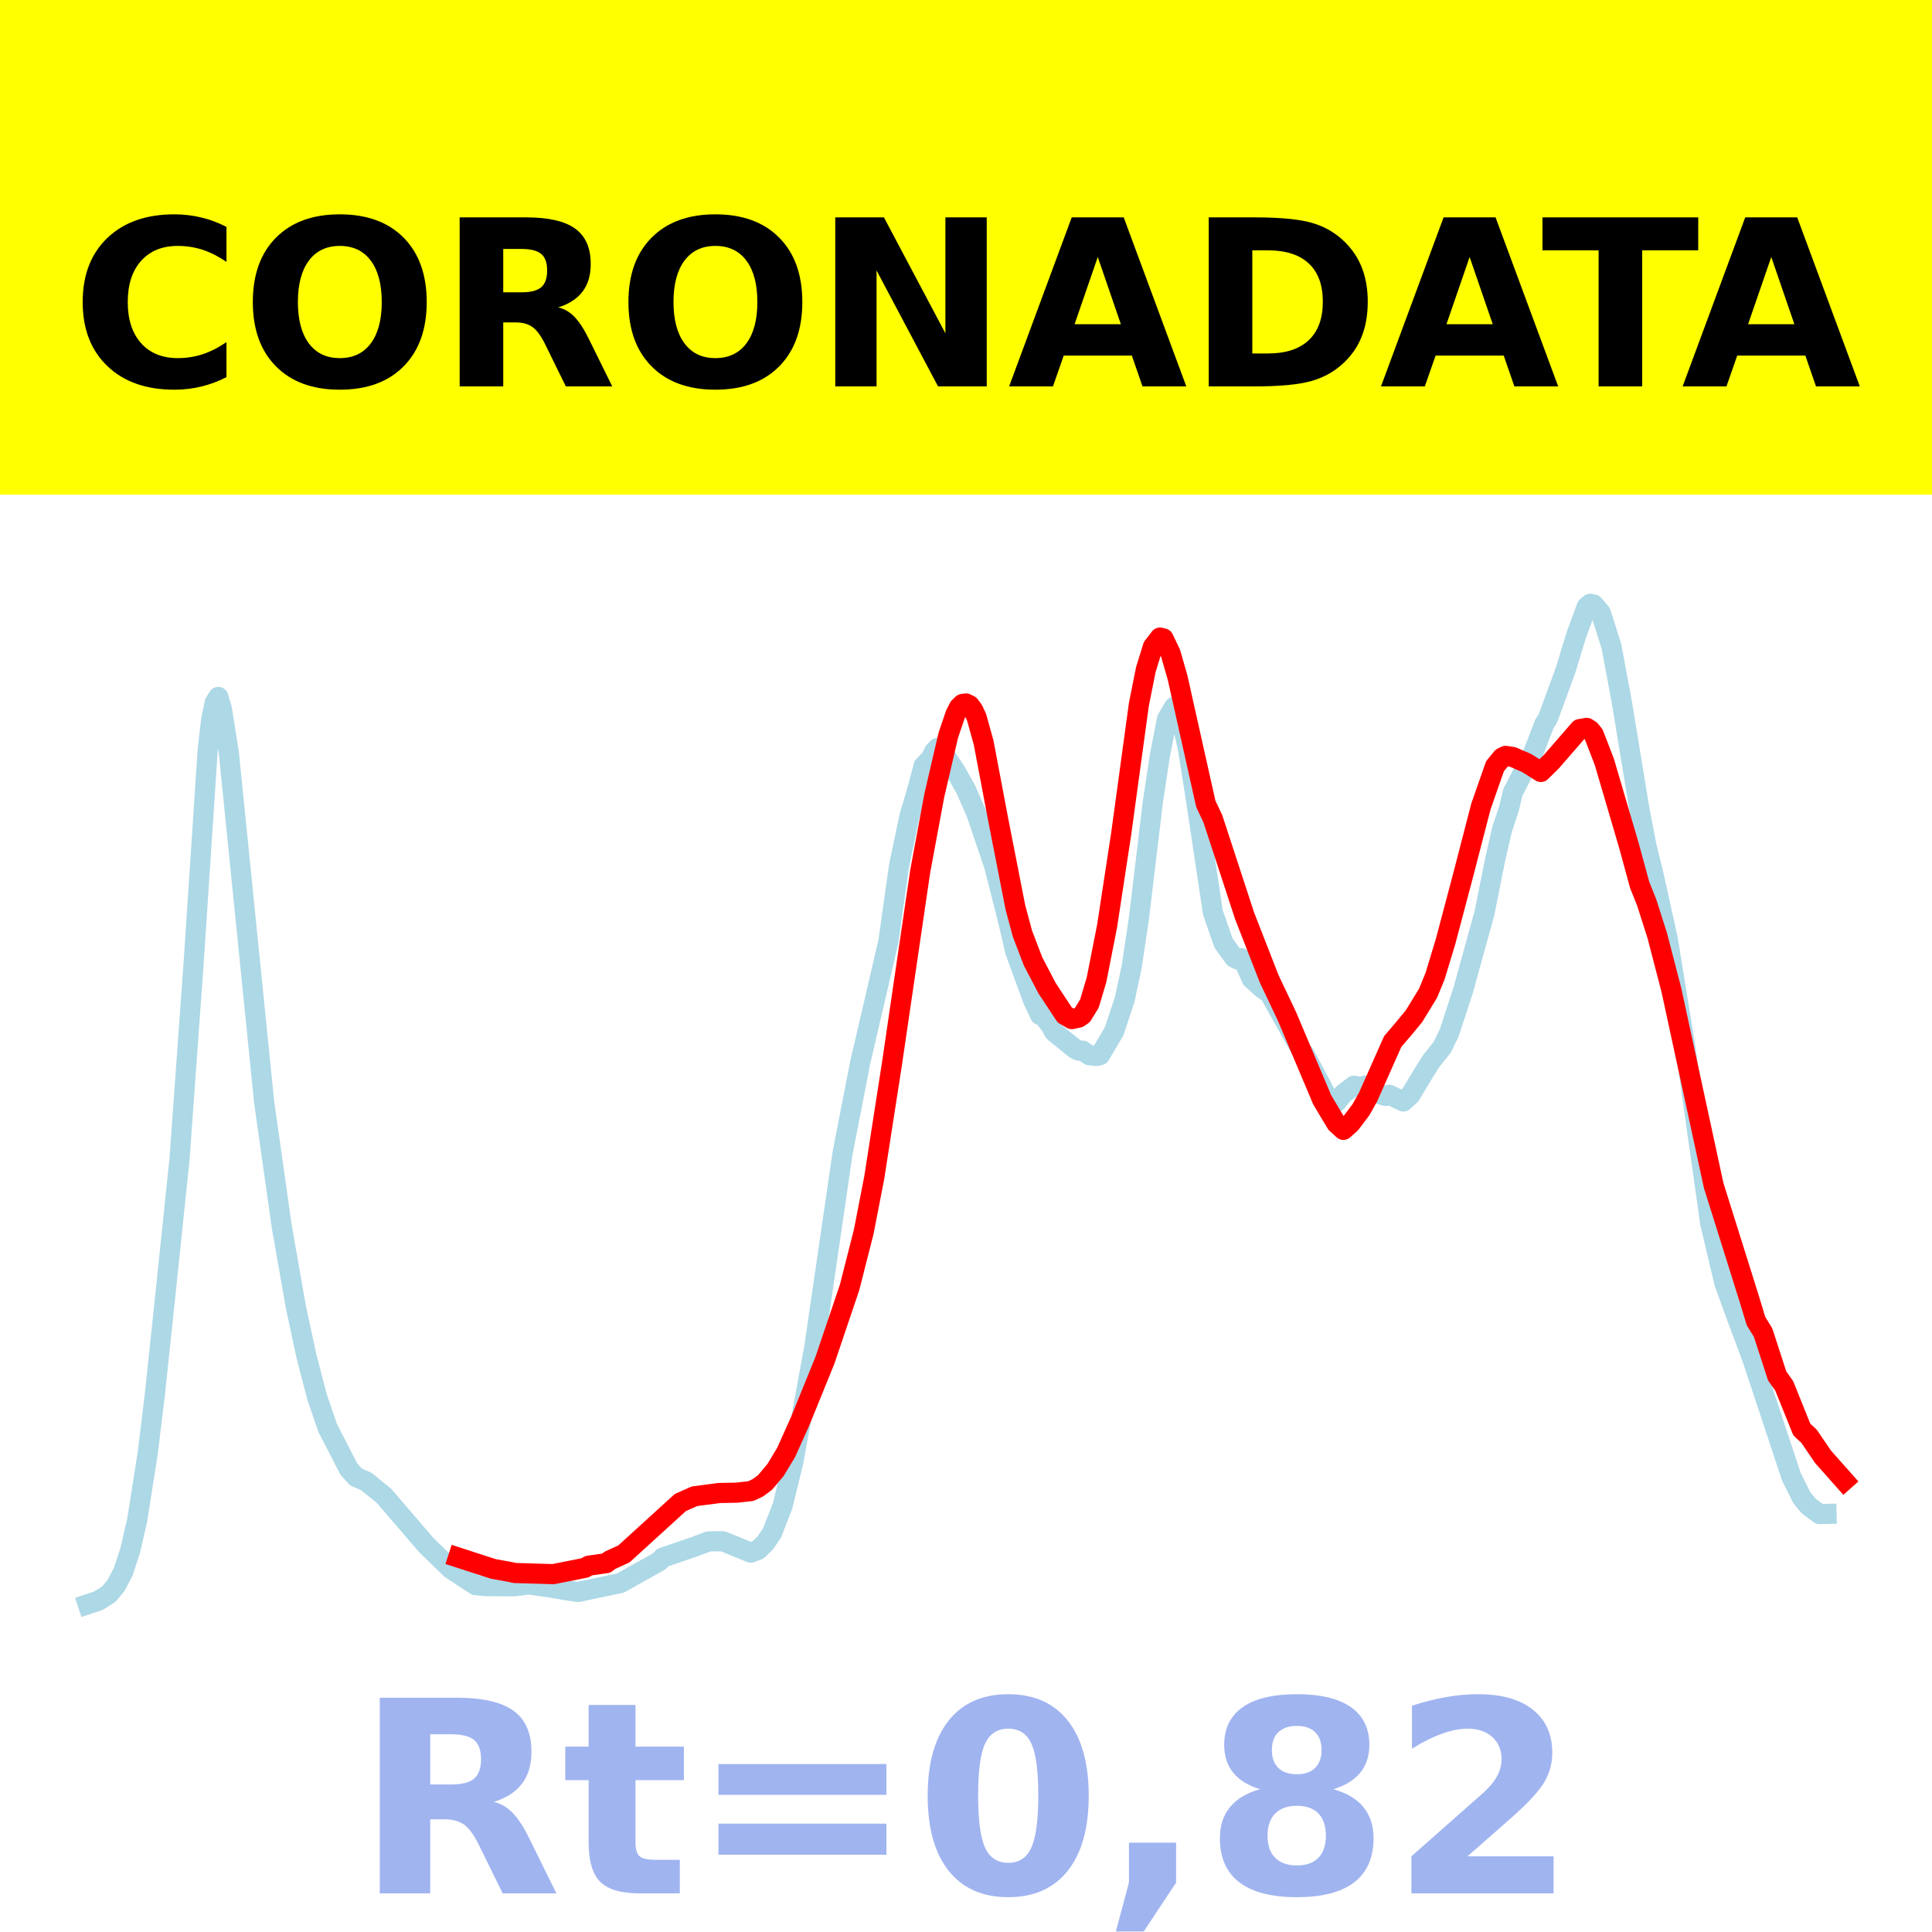
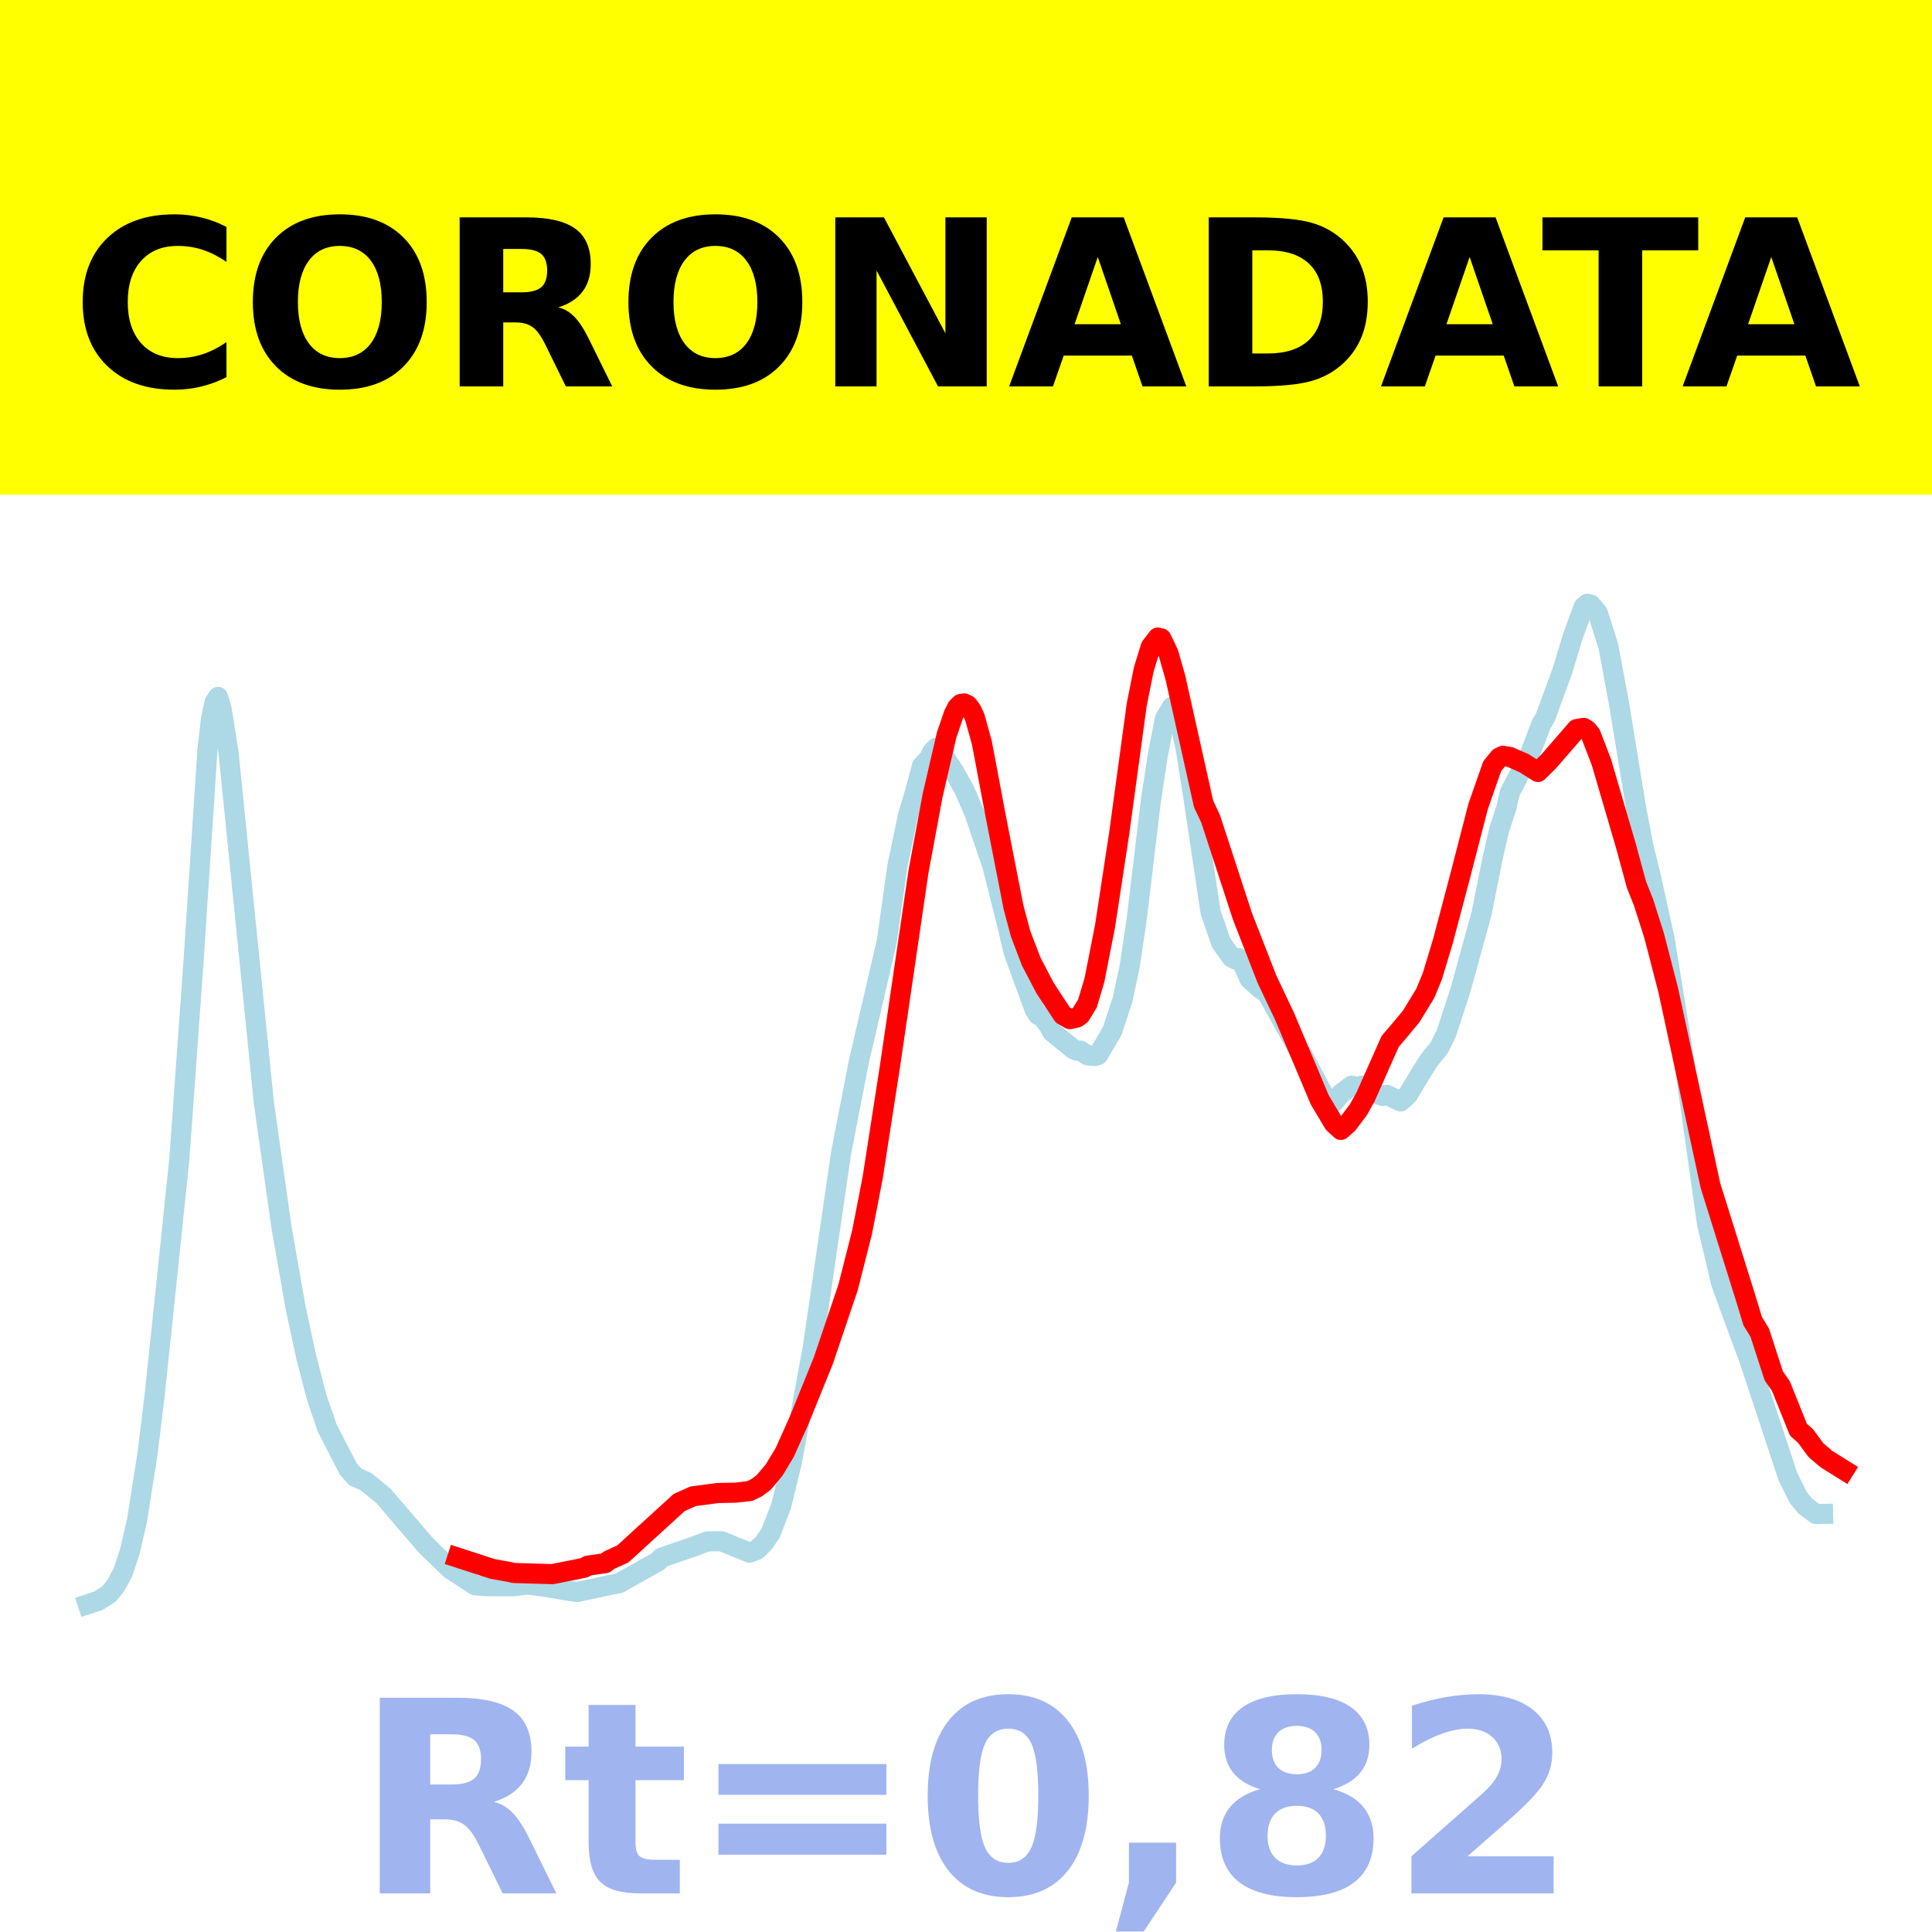
<svg xmlns="http://www.w3.org/2000/svg" xmlns:xlink="http://www.w3.org/1999/xlink" height="144pt" version="1.1" viewBox="0 0 144 144" width="144pt">
  <defs>
    <style type="text/css">*{stroke-linecap:butt;stroke-linejoin:round;}</style>
  </defs>
  <g id="figure_1">
    <g id="patch_1">
      <path d="M 0 144  L 144 144  L 144 0  L 0 0  z " style="fill:#ffffff;" />
    </g>
    <g id="axes_1">
      <g id="patch_2">
        <path d="M 0 144  L 144 144  L 144 0  L 0 0  z " style="fill:#ffffff;" />
      </g>
      <g id="line2d_1">
-         <path clip-path="url(#pdd8f81a109)" d="M 6.545 119.57  L 7.334 119.309  L 8.123 118.811  L 8.648 118.165  L 9.174 117.175  L 9.7 115.581  L 10.226 113.294  L 11.014 108.287  L 11.54 103.951  L 12.329 96.485  L 13.38 86.397  L 14.432 71.777  L 15.483 55.856  L 15.746 53.59  L 16.009 52.362  L 16.272 51.944  L 16.535 52.83  L 17.06 56.143  L 19.689 82.158  L 21.003 91.434  L 22.055 97.426  L 22.843 101.096  L 23.632 104.126  L 24.421 106.429  L 25.998 109.491  L 26.524 110.082  L 27.312 110.428  L 28.627 111.497  L 31.781 115.17  L 33.621 116.954  L 35.461 118.154  L 36.25 118.222  L 38.353 118.231  L 39.404 118.095  L 40.981 118.315  L 42.296 118.545  L 43.084 118.657  L 46.239 117.994  L 49.13 116.375  L 49.393 116.094  L 51.759 115.286  L 52.811 114.889  L 53.862 114.871  L 55.965 115.727  L 56.491 115.527  L 57.016 115.026  L 57.542 114.264  L 58.331 112.234  L 59.119 109.01  L 60.697 100.382  L 62.8 85.951  L 64.114 79.203  L 66.217 70.163  L 67.005 64.564  L 67.794 60.802  L 68.32 59.034  L 68.846 57.079  L 69.371 56.53  L 69.634 56.006  L 69.897 55.741  L 70.16 55.894  L 71.211 57.457  L 72 58.857  L 72.789 60.67  L 74.103 64.548  L 75.154 68.707  L 75.68 70.938  L 76.206 72.389  L 76.995 74.534  L 77.52 75.654  L 77.783 75.755  L 78.309 76.435  L 78.572 76.917  L 80.149 78.195  L 80.412 78.312  L 80.675 78.305  L 81.2 78.654  L 81.726 78.707  L 81.989 78.644  L 83.041 76.869  L 83.829 74.497  L 84.355 72.027  L 84.881 68.503  L 85.932 59.73  L 86.458 56.273  L 86.984 53.58  L 87.509 52.692  L 87.772 52.907  L 88.035 53.485  L 88.561 55.916  L 89.087 59.259  L 90.401 68.007  L 91.189 70.274  L 91.978 71.374  L 92.241 71.506  L 92.504 71.411  L 92.767 71.777  L 93.292 72.957  L 94.081 73.67  L 94.607 74.018  L 96.973 78.258  L 97.235 78.573  L 99.076 82.053  L 99.338 82.211  L 99.601 82.154  L 100.127 81.525  L 100.916 80.922  L 101.441 81.021  L 101.704 80.918  L 102.23 81.089  L 102.756 81.522  L 103.281 81.687  L 103.544 81.599  L 104.596 82.097  L 105.122 81.618  L 106.173 79.877  L 106.699 79.047  L 107.487 78.067  L 108.013 76.996  L 109.065 73.774  L 110.642 68.058  L 111.43 64.112  L 111.956 61.812  L 112.482 60.235  L 112.745 59.087  L 113.796 57.047  L 114.059 56.677  L 114.585 55.317  L 115.111 53.952  L 115.373 53.535  L 116.688 49.954  L 117.476 47.361  L 118.265 45.22  L 118.528 45  L 118.791 45.06  L 119.317 45.681  L 120.105 48.161  L 120.894 52.403  L 122.208 60.413  L 122.734 63.133  L 123.26 65.256  L 124.311 70.016  L 125.625 78.122  L 127.465 91.148  L 128.517 95.6  L 129.306 97.787  L 130.62 101.316  L 133.512 110.051  L 134.3 111.635  L 134.826 112.267  L 135.614 112.849  L 136.14 112.837  L 136.14 112.837  " style="fill:none;stroke:#add8e6;stroke-linecap:square;stroke-width:1.5;" />
+         <path clip-path="url(#p5099790084)" d="M 6.545 119.57  L 7.332 119.309  L 8.12 118.811  L 8.644 118.165  L 9.169 117.175  L 9.694 115.581  L 10.218 113.294  L 11.005 108.287  L 11.53 103.951  L 12.317 96.485  L 13.366 86.397  L 14.416 71.777  L 15.465 55.856  L 15.727 53.59  L 15.99 52.362  L 16.252 51.944  L 16.514 52.83  L 17.039 56.143  L 19.663 82.158  L 20.974 91.434  L 22.024 97.426  L 22.811 101.096  L 23.598 104.126  L 24.385 106.429  L 25.959 109.491  L 26.484 110.082  L 27.271 110.428  L 28.582 111.497  L 31.73 115.17  L 33.567 116.954  L 35.403 118.154  L 36.19 118.222  L 38.289 118.231  L 39.338 118.095  L 40.912 118.315  L 42.224 118.545  L 43.011 118.657  L 46.159 117.994  L 49.045 116.375  L 49.307 116.094  L 51.668 115.286  L 52.718 114.889  L 53.767 114.871  L 55.866 115.727  L 56.391 115.527  L 56.915 115.026  L 57.44 114.264  L 58.227 112.234  L 59.014 109.01  L 60.588 100.382  L 62.687 85.951  L 63.999 79.203  L 66.097 70.163  L 66.884 64.564  L 67.671 60.802  L 68.196 59.034  L 68.721 57.079  L 69.245 56.53  L 69.508 56.006  L 69.77 55.741  L 70.032 55.894  L 71.082 57.457  L 71.869 58.857  L 72.656 60.67  L 73.968 64.548  L 75.017 68.707  L 75.542 70.938  L 76.066 72.389  L 77.116 75.246  L 77.378 75.654  L 77.64 75.755  L 78.165 76.435  L 78.427 76.917  L 80.001 78.195  L 80.264 78.312  L 80.526 78.305  L 81.051 78.654  L 81.576 78.707  L 81.838 78.644  L 82.887 76.869  L 83.674 74.497  L 84.199 72.027  L 84.724 68.503  L 85.773 59.73  L 86.298 56.273  L 86.822 53.58  L 87.347 52.692  L 87.609 52.907  L 87.872 53.485  L 88.396 55.916  L 88.921 59.259  L 90.233 68.007  L 91.02 70.274  L 91.807 71.374  L 92.069 71.506  L 92.332 71.411  L 92.594 71.777  L 93.119 72.957  L 93.906 73.67  L 94.43 74.018  L 96.791 78.258  L 97.054 78.573  L 98.89 82.053  L 99.152 82.211  L 99.415 82.154  L 99.94 81.525  L 100.727 80.922  L 101.251 81.021  L 101.514 80.918  L 102.038 81.089  L 102.563 81.522  L 103.088 81.687  L 103.35 81.599  L 104.399 82.097  L 104.924 81.618  L 105.973 79.877  L 106.498 79.047  L 107.285 78.067  L 107.81 76.996  L 108.859 73.774  L 110.433 68.058  L 111.22 64.112  L 111.745 61.812  L 112.27 60.235  L 112.532 59.087  L 113.581 57.047  L 113.844 56.677  L 114.368 55.317  L 114.893 53.952  L 115.155 53.535  L 116.467 49.954  L 117.254 47.361  L 118.041 45.22  L 118.304 45  L 118.566 45.06  L 119.091 45.681  L 119.878 48.161  L 120.665 52.403  L 121.976 60.413  L 122.501 63.133  L 123.026 65.256  L 124.075 70.016  L 125.387 78.122  L 127.223 91.148  L 128.273 95.6  L 129.06 97.787  L 130.371 101.316  L 133.257 110.051  L 134.044 111.635  L 134.569 112.267  L 135.356 112.849  L 135.88 112.837  L 135.88 112.837  " style="fill:none;stroke:#add8e6;stroke-linecap:square;stroke-width:1.5;" />
      </g>
      <g id="line2d_2">
-         <path clip-path="url(#pdd8f81a109)" d="M 34.147 116.089  L 36.775 116.94  L 38.09 117.176  L 38.353 117.242  L 41.244 117.326  L 43.61 116.855  L 43.873 116.698  L 45.187 116.509  L 45.45 116.302  L 46.502 115.82  L 50.708 111.99  L 51.759 111.523  L 53.599 111.28  L 54.913 111.255  L 55.965 111.137  L 56.491 110.888  L 57.016 110.499  L 57.805 109.564  L 58.594 108.255  L 59.645 105.917  L 61.485 101.389  L 63.325 95.948  L 64.377 91.811  L 65.165 87.753  L 66.48 79.296  L 68.583 64.97  L 69.634 59.307  L 70.686 54.783  L 71.211 53.243  L 71.474 52.724  L 71.737 52.468  L 72 52.432  L 72.263 52.558  L 72.526 52.902  L 72.789 53.458  L 73.314 55.352  L 74.366 60.918  L 75.68 67.625  L 76.206 69.586  L 76.995 71.652  L 78.046 73.661  L 79.36 75.653  L 79.886 75.959  L 80.412 75.842  L 80.675 75.656  L 81.2 74.799  L 81.726 73.036  L 82.515 69.032  L 83.566 62.152  L 84.881 52.526  L 85.406 49.899  L 85.932 48.199  L 86.458 47.521  L 86.721 47.586  L 87.246 48.681  L 87.772 50.513  L 89.875 59.919  L 90.401 61.032  L 92.767 68.265  L 94.607 72.979  L 95.921 75.748  L 98.55 81.975  L 99.601 83.734  L 100.127 84.215  L 100.653 83.751  L 101.441 82.707  L 101.967 81.766  L 103.807 77.623  L 104.596 76.703  L 105.384 75.752  L 106.436 74.033  L 106.962 72.756  L 107.75 70.153  L 109.065 65.187  L 110.379 60.107  L 111.43 57.108  L 111.956 56.467  L 112.219 56.339  L 112.745 56.418  L 113.796 56.876  L 114.848 57.538  L 115.636 56.763  L 117.739 54.342  L 118.265 54.252  L 118.528 54.418  L 118.791 54.746  L 119.579 56.79  L 121.419 63.052  L 122.208 65.949  L 122.734 67.264  L 123.522 69.734  L 124.574 73.786  L 127.728 88.363  L 130.357 96.739  L 130.883 98.472  L 131.409 99.319  L 132.46 102.555  L 132.986 103.298  L 134.3 106.558  L 134.826 107.036  L 135.877 108.579  L 137.455 110.357  L 137.455 110.357  " style="fill:none;stroke:#ff0000;stroke-linecap:square;stroke-width:1.5;" />
+         <path clip-path="url(#p5099790084)" d="M 34.091 116.089  L 36.715 116.94  L 38.027 117.176  L 38.289 117.242  L 41.175 117.326  L 43.536 116.855  L 43.798 116.698  L 45.11 116.509  L 45.372 116.302  L 46.422 115.82  L 50.619 111.99  L 51.668 111.523  L 53.505 111.28  L 54.817 111.255  L 55.866 111.137  L 56.391 110.888  L 56.915 110.499  L 57.702 109.564  L 58.489 108.255  L 59.539 105.917  L 61.375 101.389  L 63.212 95.948  L 64.261 91.811  L 65.048 87.753  L 66.36 79.296  L 68.458 64.97  L 69.508 59.307  L 70.557 54.783  L 71.082 53.243  L 71.344 52.724  L 71.606 52.468  L 71.869 52.432  L 72.131 52.558  L 72.394 52.902  L 72.656 53.458  L 73.181 55.352  L 74.23 60.918  L 75.542 67.625  L 76.066 69.586  L 76.853 71.652  L 77.903 73.661  L 79.214 75.653  L 79.739 75.959  L 80.264 75.842  L 80.526 75.656  L 81.051 74.799  L 81.576 73.036  L 82.363 69.032  L 83.412 62.152  L 84.724 52.526  L 85.248 49.899  L 85.773 48.199  L 86.298 47.521  L 86.56 47.586  L 87.085 48.681  L 87.609 50.513  L 89.708 59.919  L 90.233 61.032  L 92.594 68.265  L 94.43 72.979  L 95.742 75.748  L 98.365 81.975  L 99.415 83.734  L 99.94 84.215  L 100.464 83.751  L 101.251 82.707  L 101.776 81.766  L 103.612 77.623  L 104.399 76.703  L 105.186 75.752  L 106.236 74.033  L 106.76 72.756  L 107.547 70.153  L 108.859 65.187  L 110.171 60.107  L 111.22 57.108  L 111.745 56.467  L 112.007 56.339  L 112.532 56.418  L 113.581 56.876  L 114.631 57.538  L 115.418 56.763  L 117.516 54.342  L 118.041 54.252  L 118.304 54.418  L 118.566 54.746  L 119.353 56.79  L 121.189 63.052  L 121.976 65.949  L 122.501 67.264  L 123.288 69.734  L 124.337 73.786  L 127.486 88.363  L 130.109 96.739  L 130.634 98.472  L 131.158 99.319  L 132.208 102.555  L 132.732 103.298  L 134.044 106.562  L 134.569 107.026  L 135.356 108.093  L 136.143 108.761  L 137.455 109.579  L 137.455 109.579  " style="fill:none;stroke:#ff0000;stroke-linecap:square;stroke-width:1.5;" />
      </g>
      <g id="patch_3">
        <path d="M 0 144  L 0 0  " style="fill:none;stroke:#ffffff;stroke-linecap:square;stroke-linejoin:miter;stroke-width:0.8;" />
      </g>
      <g id="patch_4">
        <path d="M 144 144  L 144 0  " style="fill:none;stroke:#ffffff;stroke-linecap:square;stroke-linejoin:miter;stroke-width:0.8;" />
      </g>
      <g id="patch_5">
        <path d="M 0 144  L 144 144  " style="fill:none;stroke:#ffffff;stroke-linecap:square;stroke-linejoin:miter;stroke-width:0.8;" />
      </g>
      <g id="patch_6">
        <path d="M 0 0  L 144 0  " style="fill:none;stroke:#ffffff;stroke-linecap:square;stroke-linejoin:miter;stroke-width:0.8;" />
      </g>
    </g>
    <g id="text_1">
      <g id="patch_7">
        <path d="M -64.848 36.368  L 208.848 36.368  L 208.848 -7.654  L -64.848 -7.654  z " style="fill:#ffff00;stroke:#ffff00;stroke-linejoin:miter;" />
      </g>
      <g transform="translate(72 9.45018)scale(0.1728 -0.1728)" />
      <g transform="translate(-60.87375 28.8)scale(0.1728 -0.1728)">
        <defs>
          <path id="DejaVuSans-Bold-32" />
          <path d="M 67 4  Q 61.812 1.312 56.203 -0.047  Q 50.594 -1.422 44.484 -1.422  Q 26.266 -1.422 15.625 8.766  Q 4.984 18.953 4.984 36.375  Q 4.984 53.859 15.625 64.031  Q 26.266 74.219 44.484 74.219  Q 50.594 74.219 56.203 72.844  Q 61.812 71.484 67 68.797  L 67 53.719  Q 61.766 57.281 56.688 58.938  Q 51.609 60.594 46 60.594  Q 35.938 60.594 30.172 54.141  Q 24.422 47.703 24.422 36.375  Q 24.422 25.094 30.172 18.641  Q 35.938 12.203 46 12.203  Q 51.609 12.203 56.688 13.859  Q 61.766 15.531 67 19.094  z " id="DejaVuSans-Bold-67" />
          <path d="M 42.484 60.594  Q 33.891 60.594 29.156 54.25  Q 24.422 47.906 24.422 36.375  Q 24.422 24.906 29.156 18.547  Q 33.891 12.203 42.484 12.203  Q 51.125 12.203 55.859 18.547  Q 60.594 24.906 60.594 36.375  Q 60.594 47.906 55.859 54.25  Q 51.125 60.594 42.484 60.594  z M 42.484 74.219  Q 60.062 74.219 70.016 64.156  Q 79.984 54.109 79.984 36.375  Q 79.984 18.703 70.016 8.641  Q 60.062 -1.422 42.484 -1.422  Q 24.953 -1.422 14.969 8.641  Q 4.984 18.703 4.984 36.375  Q 4.984 54.109 14.969 64.156  Q 24.953 74.219 42.484 74.219  z " id="DejaVuSans-Bold-79" />
          <path d="M 35.891 40.578  Q 41.797 40.578 44.359 42.766  Q 46.922 44.969 46.922 50  Q 46.922 54.984 44.359 57.125  Q 41.797 59.281 35.891 59.281  L 27.984 59.281  L 27.984 40.578  z M 27.984 27.594  L 27.984 0  L 9.188 0  L 9.188 72.906  L 37.891 72.906  Q 52.297 72.906 59 68.062  Q 65.719 63.234 65.719 52.781  Q 65.719 45.562 62.219 40.922  Q 58.734 36.281 51.703 34.078  Q 55.562 33.203 58.609 30.094  Q 61.672 27 64.797 20.703  L 75 0  L 54.984 0  L 46.094 18.109  Q 43.406 23.578 40.641 25.578  Q 37.891 27.594 33.297 27.594  z " id="DejaVuSans-Bold-82" />
          <path d="M 9.188 72.906  L 30.172 72.906  L 56.688 22.906  L 56.688 72.906  L 74.516 72.906  L 74.516 0  L 53.516 0  L 27 50  L 27 0  L 9.188 0  z " id="DejaVuSans-Bold-78" />
          <path d="M 53.422 13.281  L 24.031 13.281  L 19.391 0  L 0.484 0  L 27.484 72.906  L 49.906 72.906  L 76.906 0  L 58.016 0  z M 28.719 26.812  L 48.688 26.812  L 38.719 55.812  z " id="DejaVuSans-Bold-65" />
          <path d="M 27.984 58.688  L 27.984 14.203  L 34.719 14.203  Q 46.234 14.203 52.312 19.922  Q 58.406 25.641 58.406 36.531  Q 58.406 47.359 52.344 53.016  Q 46.297 58.688 34.719 58.688  z M 9.188 72.906  L 29 72.906  Q 45.609 72.906 53.734 70.531  Q 61.859 68.172 67.672 62.5  Q 72.797 57.562 75.281 51.109  Q 77.781 44.672 77.781 36.531  Q 77.781 28.266 75.281 21.797  Q 72.797 15.328 67.672 10.406  Q 61.812 4.734 53.609 2.359  Q 45.406 0 29 0  L 9.188 0  z " id="DejaVuSans-Bold-68" />
          <path d="M 0.484 72.906  L 67.672 72.906  L 67.672 58.688  L 43.5 58.688  L 43.5 0  L 24.703 0  L 24.703 58.688  L 0.484 58.688  z " id="DejaVuSans-Bold-84" />
        </defs>
        <use xlink:href="#DejaVuSans-Bold-32" />
        <use x="34.814" xlink:href="#DejaVuSans-Bold-32" />
        <use x="69.629" xlink:href="#DejaVuSans-Bold-32" />
        <use x="104.443" xlink:href="#DejaVuSans-Bold-32" />
        <use x="139.258" xlink:href="#DejaVuSans-Bold-32" />
        <use x="174.072" xlink:href="#DejaVuSans-Bold-32" />
        <use x="208.887" xlink:href="#DejaVuSans-Bold-32" />
        <use x="243.701" xlink:href="#DejaVuSans-Bold-32" />
        <use x="278.516" xlink:href="#DejaVuSans-Bold-32" />
        <use x="313.33" xlink:href="#DejaVuSans-Bold-32" />
        <use x="348.145" xlink:href="#DejaVuSans-Bold-32" />
        <use x="382.959" xlink:href="#DejaVuSans-Bold-67" />
        <use x="456.348" xlink:href="#DejaVuSans-Bold-79" />
        <use x="541.357" xlink:href="#DejaVuSans-Bold-82" />
        <use x="618.359" xlink:href="#DejaVuSans-Bold-79" />
        <use x="703.369" xlink:href="#DejaVuSans-Bold-78" />
        <use x="787.061" xlink:href="#DejaVuSans-Bold-65" />
        <use x="864.453" xlink:href="#DejaVuSans-Bold-68" />
        <use x="947.461" xlink:href="#DejaVuSans-Bold-65" />
        <use x="1017.104" xlink:href="#DejaVuSans-Bold-84" />
        <use x="1077.566" xlink:href="#DejaVuSans-Bold-65" />
        <use x="1154.959" xlink:href="#DejaVuSans-Bold-32" />
        <use x="1189.773" xlink:href="#DejaVuSans-Bold-32" />
        <use x="1224.588" xlink:href="#DejaVuSans-Bold-32" />
        <use x="1259.402" xlink:href="#DejaVuSans-Bold-32" />
        <use x="1294.217" xlink:href="#DejaVuSans-Bold-32" />
        <use x="1329.031" xlink:href="#DejaVuSans-Bold-32" />
        <use x="1363.846" xlink:href="#DejaVuSans-Bold-32" />
        <use x="1398.66" xlink:href="#DejaVuSans-Bold-32" />
        <use x="1433.475" xlink:href="#DejaVuSans-Bold-32" />
        <use x="1468.289" xlink:href="#DejaVuSans-Bold-32" />
        <use x="1503.104" xlink:href="#DejaVuSans-Bold-32" />
      </g>
    </g>
    <g id="text_2">
      <g style="fill:#4169e1;opacity:0.5;" transform="translate(26.46875 141.12)scale(0.2 -0.2)">
        <defs>
          <path d="M 27.484 70.219  L 27.484 54.688  L 45.516 54.688  L 45.516 42.188  L 27.484 42.188  L 27.484 19  Q 27.484 15.188 29 13.844  Q 30.516 12.5 35.016 12.5  L 44 12.5  L 44 0  L 29 0  Q 18.656 0 14.328 4.312  Q 10.016 8.641 10.016 19  L 10.016 42.188  L 1.312 42.188  L 1.312 54.688  L 10.016 54.688  L 10.016 70.219  z " id="DejaVuSans-Bold-116" />
          <path d="M 10.594 48.188  L 73.188 48.188  L 73.188 36.719  L 10.594 36.719  z M 10.594 25.984  L 73.188 25.984  L 73.188 14.406  L 10.594 14.406  z " id="DejaVuSans-Bold-61" />
          <path d="M 46 36.531  Q 46 50.203 43.438 55.781  Q 40.875 61.375 34.812 61.375  Q 28.766 61.375 26.172 55.781  Q 23.578 50.203 23.578 36.531  Q 23.578 22.703 26.172 17.031  Q 28.766 11.375 34.812 11.375  Q 40.828 11.375 43.406 17.031  Q 46 22.703 46 36.531  z M 64.797 36.375  Q 64.797 18.266 56.984 8.422  Q 49.172 -1.422 34.812 -1.422  Q 20.406 -1.422 12.594 8.422  Q 4.781 18.266 4.781 36.375  Q 4.781 54.547 12.594 64.375  Q 20.406 74.219 34.812 74.219  Q 49.172 74.219 56.984 64.375  Q 64.797 54.547 64.797 36.375  z " id="DejaVuSans-Bold-48" />
          <path d="M 10.203 18.891  L 27.781 18.891  L 27.781 4  L 15.719 -14.203  L 5.328 -14.203  L 10.203 4  z " id="DejaVuSans-Bold-44" />
          <path d="M 34.812 32.625  Q 29.547 32.625 26.703 29.734  Q 23.875 26.859 23.875 21.484  Q 23.875 16.109 26.703 13.25  Q 29.547 10.406 34.812 10.406  Q 40.047 10.406 42.828 13.25  Q 45.609 16.109 45.609 21.484  Q 45.609 26.906 42.828 29.766  Q 40.047 32.625 34.812 32.625  z M 21.094 38.812  Q 14.453 40.828 11.078 44.969  Q 7.719 49.125 7.719 55.328  Q 7.719 64.547 14.594 69.375  Q 21.484 74.219 34.812 74.219  Q 48.047 74.219 54.922 69.406  Q 61.812 64.594 61.812 55.328  Q 61.812 49.125 58.422 44.969  Q 55.031 40.828 48.391 38.812  Q 55.812 36.766 59.594 32.156  Q 63.375 27.547 63.375 20.516  Q 63.375 9.672 56.172 4.125  Q 48.969 -1.422 34.812 -1.422  Q 20.609 -1.422 13.359 4.125  Q 6.109 9.672 6.109 20.516  Q 6.109 27.547 9.891 32.156  Q 13.672 36.766 21.094 38.812  z M 25.484 53.422  Q 25.484 49.078 27.906 46.734  Q 30.328 44.391 34.812 44.391  Q 39.203 44.391 41.594 46.734  Q 44 49.078 44 53.422  Q 44 57.766 41.594 60.078  Q 39.203 62.406 34.812 62.406  Q 30.328 62.406 27.906 60.062  Q 25.484 57.719 25.484 53.422  z " id="DejaVuSans-Bold-56" />
          <path d="M 28.812 13.812  L 60.891 13.812  L 60.891 0  L 7.906 0  L 7.906 13.812  L 34.516 37.312  Q 38.094 40.531 39.797 43.609  Q 41.5 46.688 41.5 50  Q 41.5 55.125 38.062 58.25  Q 34.625 61.375 28.906 61.375  Q 24.516 61.375 19.281 59.5  Q 14.062 57.625 8.109 53.906  L 8.109 69.922  Q 14.453 72.016 20.656 73.109  Q 26.859 74.219 32.812 74.219  Q 45.906 74.219 53.156 68.453  Q 60.406 62.703 60.406 52.391  Q 60.406 46.438 57.328 41.281  Q 54.25 36.141 44.391 27.484  z " id="DejaVuSans-Bold-50" />
        </defs>
        <use xlink:href="#DejaVuSans-Bold-82" />
        <use x="77.002" xlink:href="#DejaVuSans-Bold-116" />
        <use x="124.805" xlink:href="#DejaVuSans-Bold-61" />
        <use x="208.594" xlink:href="#DejaVuSans-Bold-48" />
        <use x="278.174" xlink:href="#DejaVuSans-Bold-44" />
        <use x="316.162" xlink:href="#DejaVuSans-Bold-56" />
        <use x="385.742" xlink:href="#DejaVuSans-Bold-50" />
      </g>
    </g>
  </g>
  <defs>
-     <clipPath id="pdd8f81a109">
+     <clipPath id="p5099790084">
      <rect height="144" width="144" x="0" y="0" />
    </clipPath>
  </defs>
</svg>
